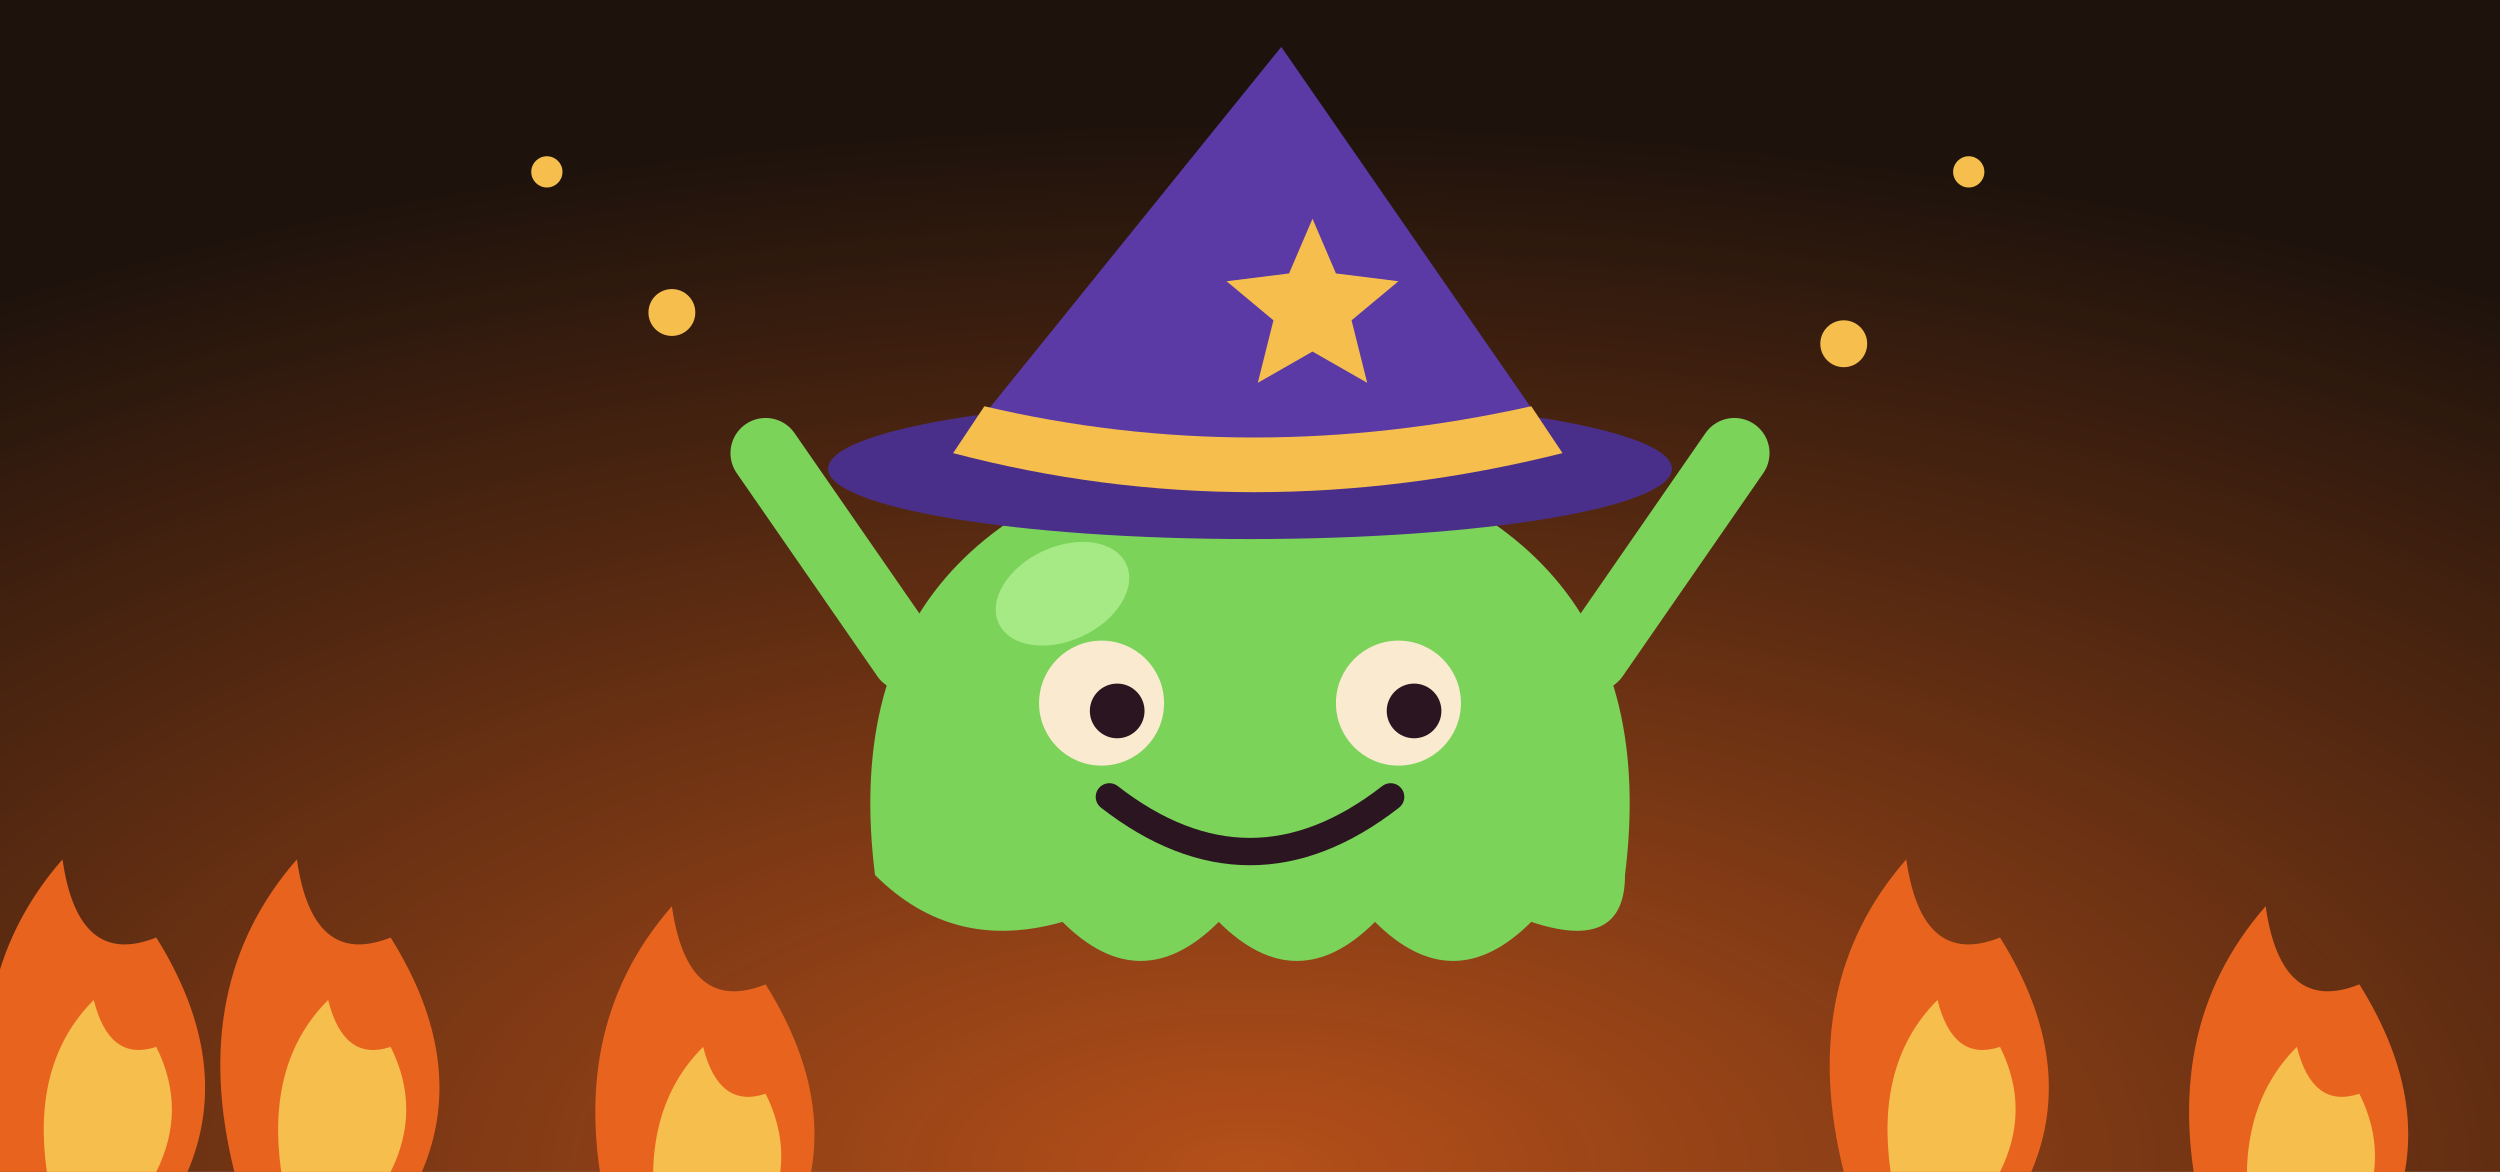
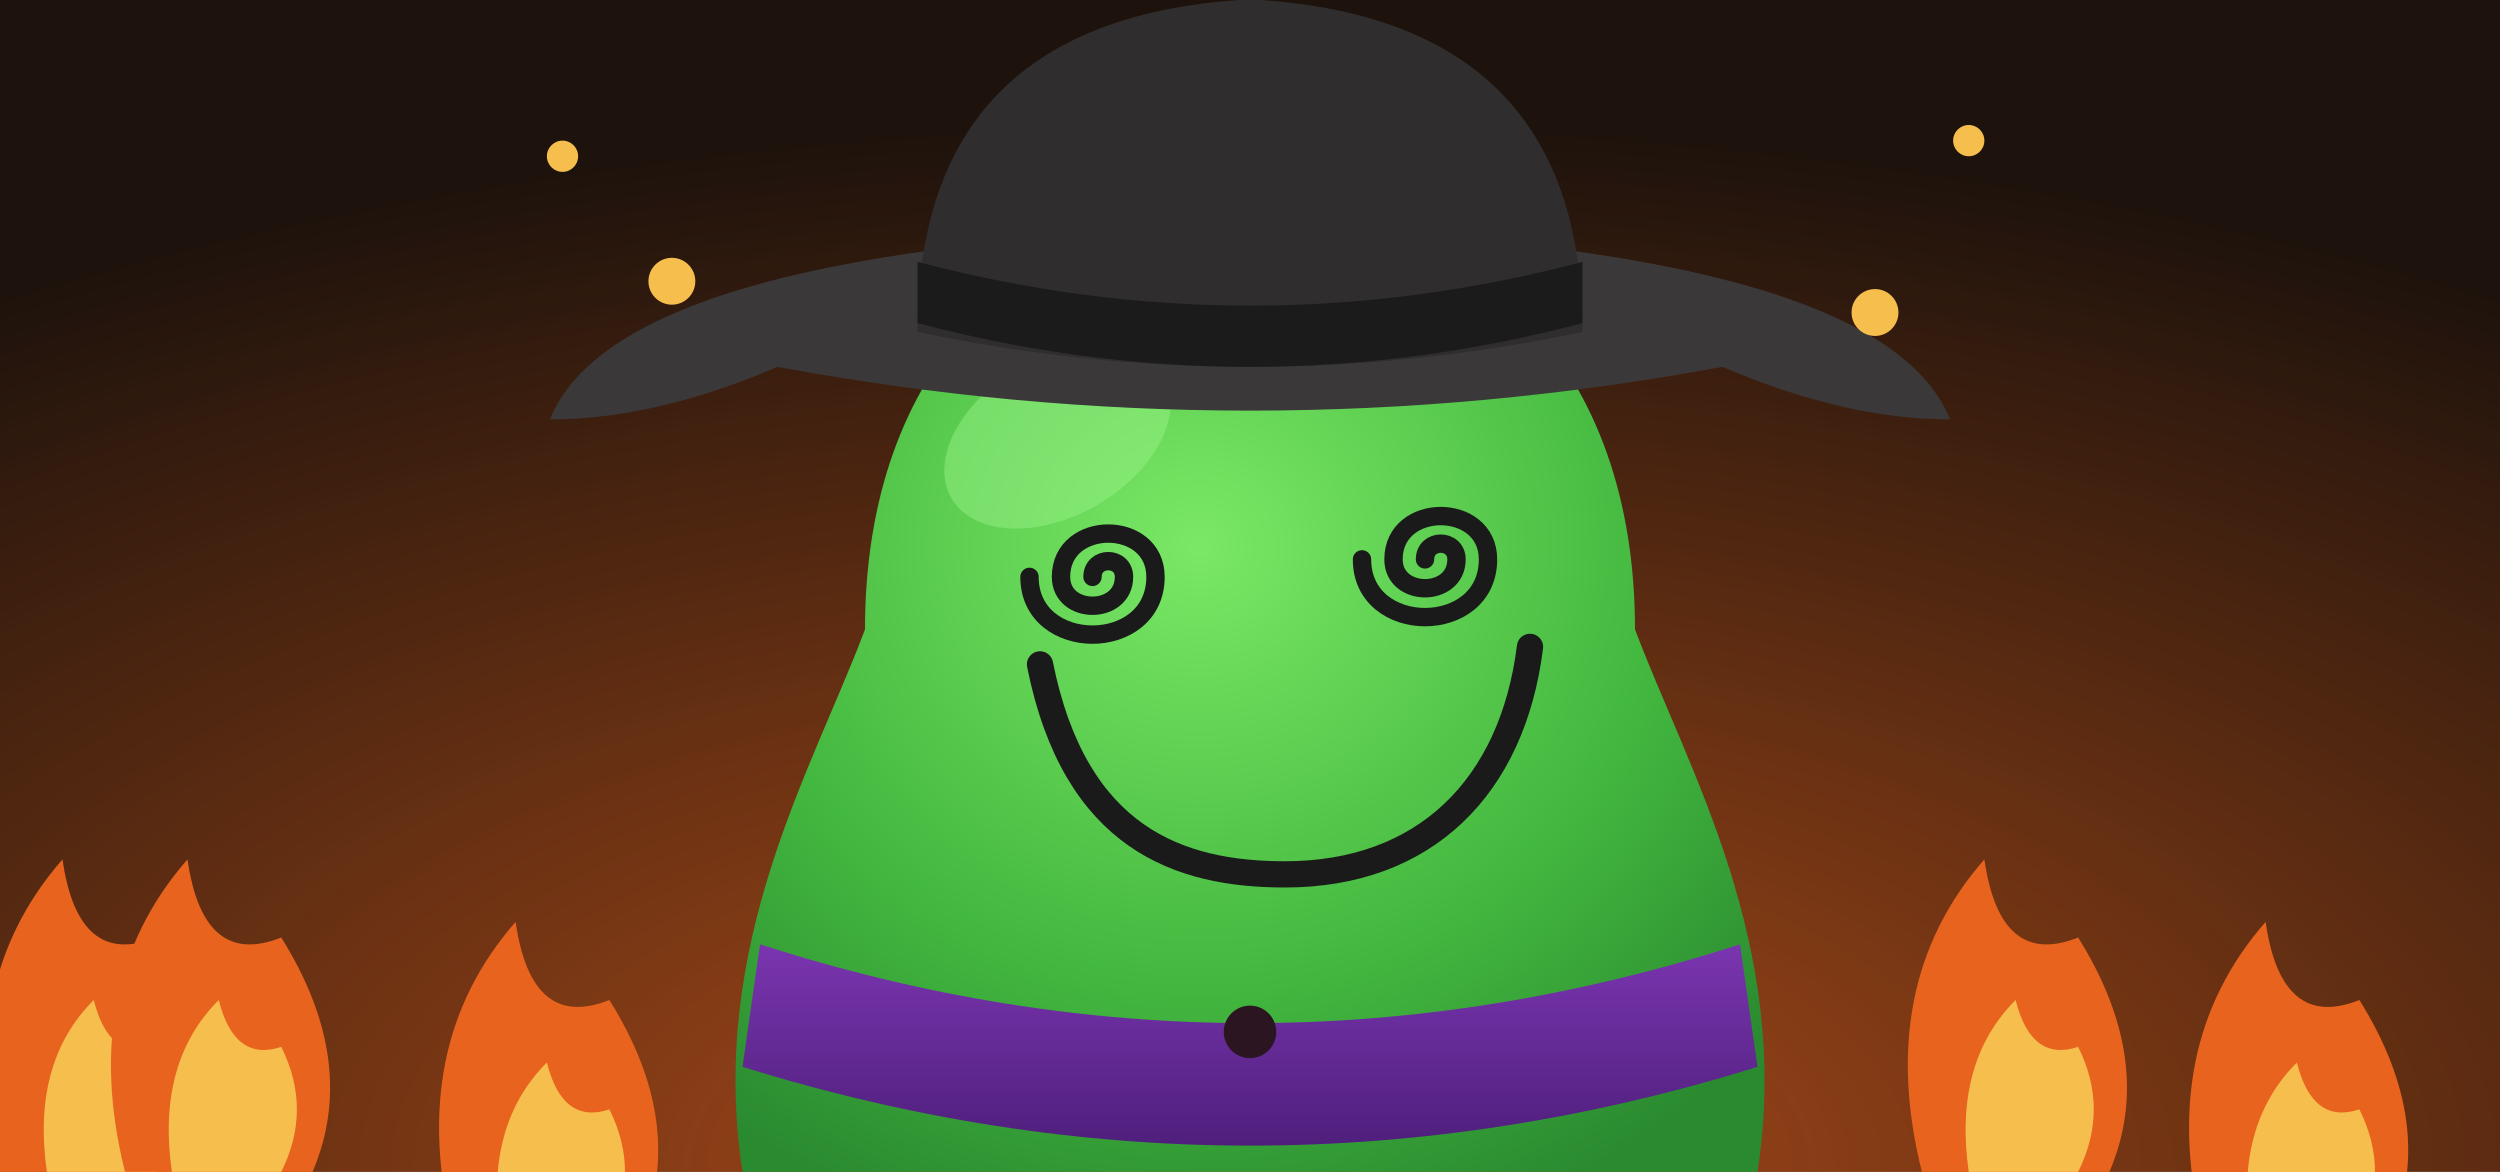
<svg xmlns="http://www.w3.org/2000/svg" viewBox="0 0 320 150" role="img" aria-hidden="true">
  <defs>
    <radialGradient id="res" cx=".5" cy="1" r=".9">
-       <stop offset="0" stop-color="#e8641e" stop-opacity=".75" />
+       <stop offset="0" stop-color="#e8641e" stop-opacity=".7" />
      <stop offset="1" stop-color="#e8641e" stop-opacity="0" />
    </radialGradient>
+     <radialGradient id="slime" cx=".45" cy=".35" r=".75">
+       <stop offset="0" stop-color="#7be866" />
+       <stop offset=".6" stop-color="#43b83f" />
+       <stop offset="1" stop-color="#2a8a30" />
+     </radialGradient>
+     <linearGradient id="capa" x1="0" y1="0" x2="0" y2="1">
+       <stop offset="0" stop-color="#7a35b0" />
+       <stop offset="1" stop-color="#4f1f7c" />
+     </linearGradient>
+     <path id="espiral" d="M0 0c0-2.4 3.6-2.4 3.6 0c0 4.4-7.2 4.4-7.2 0c0-6.6 10.8-6.6 10.8 0c0 8.8-14.4 8.8-14.4 0" fill="none" stroke="#1a1a1a" stroke-width="2.1" stroke-linecap="round" />
  </defs>
  <rect width="320" height="150" fill="#1d120c" />
  <rect width="320" height="150" fill="url(#res)" />
  <g id="llama">
    <path d="M0 150q-6-24 8-40q2 14 12 10q10 16 4 30z" fill="#e8641e" />
    <path d="M6 150q-2-14 6-22q2 8 8 6q4 8 0 16z" fill="#f6bf4d" />
  </g>
-   <use href="#llama" x="30" />
-   <use href="#llama" x="78" y="6" />
-   <use href="#llama" x="236" />
-   <use href="#llama" x="282" y="6" />
-   <g stroke="#7bd35a" stroke-width="9" stroke-linecap="round">
-     <path d="M116 84L98 58M204 84L222 58" />
+   <use href="#llama" x="16" />
+   <use href="#llama" x="58" y="8" />
+   <use href="#llama" x="246" />
+   <use href="#llama" x="282" y="8" />
+   <g transform="translate(160 150) scale(1.12) translate(-160 -150)">
+     <path d="M102 150C98 124 110 104 116 88C116 58 134 40 160 40C186 40 204 58 204 88C210 104 222 124 218 150Z" fill="url(#slime)" />
+     <ellipse cx="138" cy="66" rx="14" ry="9" fill="#9bf58a" opacity=".45" transform="rotate(-30 138 66)" />
+     <use href="#espiral" x="142" y="82" />
+     <use href="#espiral" x="180" y="80" />
+     <path d="M136 92C140 112 152 116 164 116C180 116 190 106 192 90" fill="none" stroke="#1a1a1a" stroke-width="3" stroke-linecap="round" />
+     <path d="M104 124Q160 142 216 124L218 138Q160 156 102 138Z" fill="url(#capa)" />
+     <circle cx="160" cy="134" r="3" fill="#2b1520" />
+     <path d="M80 64Q88 44 160 42Q232 44 240 64Q228 64 214 58Q160 68 106 58Q92 64 80 64Z" fill="#3a3838" />
+     <path d="M122 54Q122 18 160 16Q198 18 198 54Q160 62 122 54Z" fill="#2f2d2d" />
+     <path d="M122 46Q160 56 198 46L198 53Q160 63 122 53Z" fill="#1c1b1b" />
  </g>
-   <path d="M112 112Q106 64 160 56Q214 64 208 112Q208 122 196 118Q186 128 176 118Q166 128 156 118Q146 128 136 118Q122 122 112 112Z" fill="#7bd35a" />
-   <ellipse cx="136" cy="76" rx="9" ry="6" fill="#a6ea85" transform="rotate(-25 136 76)" />
-   <circle cx="141" cy="90" r="8" fill="#f9ead0" />
-   <circle cx="179" cy="90" r="8" fill="#f9ead0" />
-   <circle cx="143" cy="91" r="3.5" fill="#2b1520" />
-   <circle cx="181" cy="91" r="3.5" fill="#2b1520" />
-   <path d="M142 102Q160 116 178 102" stroke="#2b1520" stroke-width="3.5" fill="none" stroke-linecap="round" />
-   <ellipse cx="160" cy="60" rx="54" ry="9" fill="#4a2f8a" />
-   <path d="M122 58L164 6L200 58Z" fill="#5b3aa6" />
-   <path d="M126 52Q160 60 196 52L200 58Q160 68 122 58Z" fill="#f6bf4d" />
-   <path d="M168 28l3 7 8 1-6 5 2 8-7-4-7 4 2-8-6-5 8-1z" fill="#f6bf4d" />
  <g fill="#f6bf4d">
-     <circle cx="86" cy="40" r="3" />
-     <circle cx="236" cy="44" r="3" />
-     <circle cx="252" cy="22" r="2" />
-     <circle cx="70" cy="22" r="2" />
+     <circle cx="86" cy="36" r="3" />
+     <circle cx="240" cy="40" r="3" />
+     <circle cx="252" cy="18" r="2" />
+     <circle cx="72" cy="20" r="2" />
  </g>
</svg>
